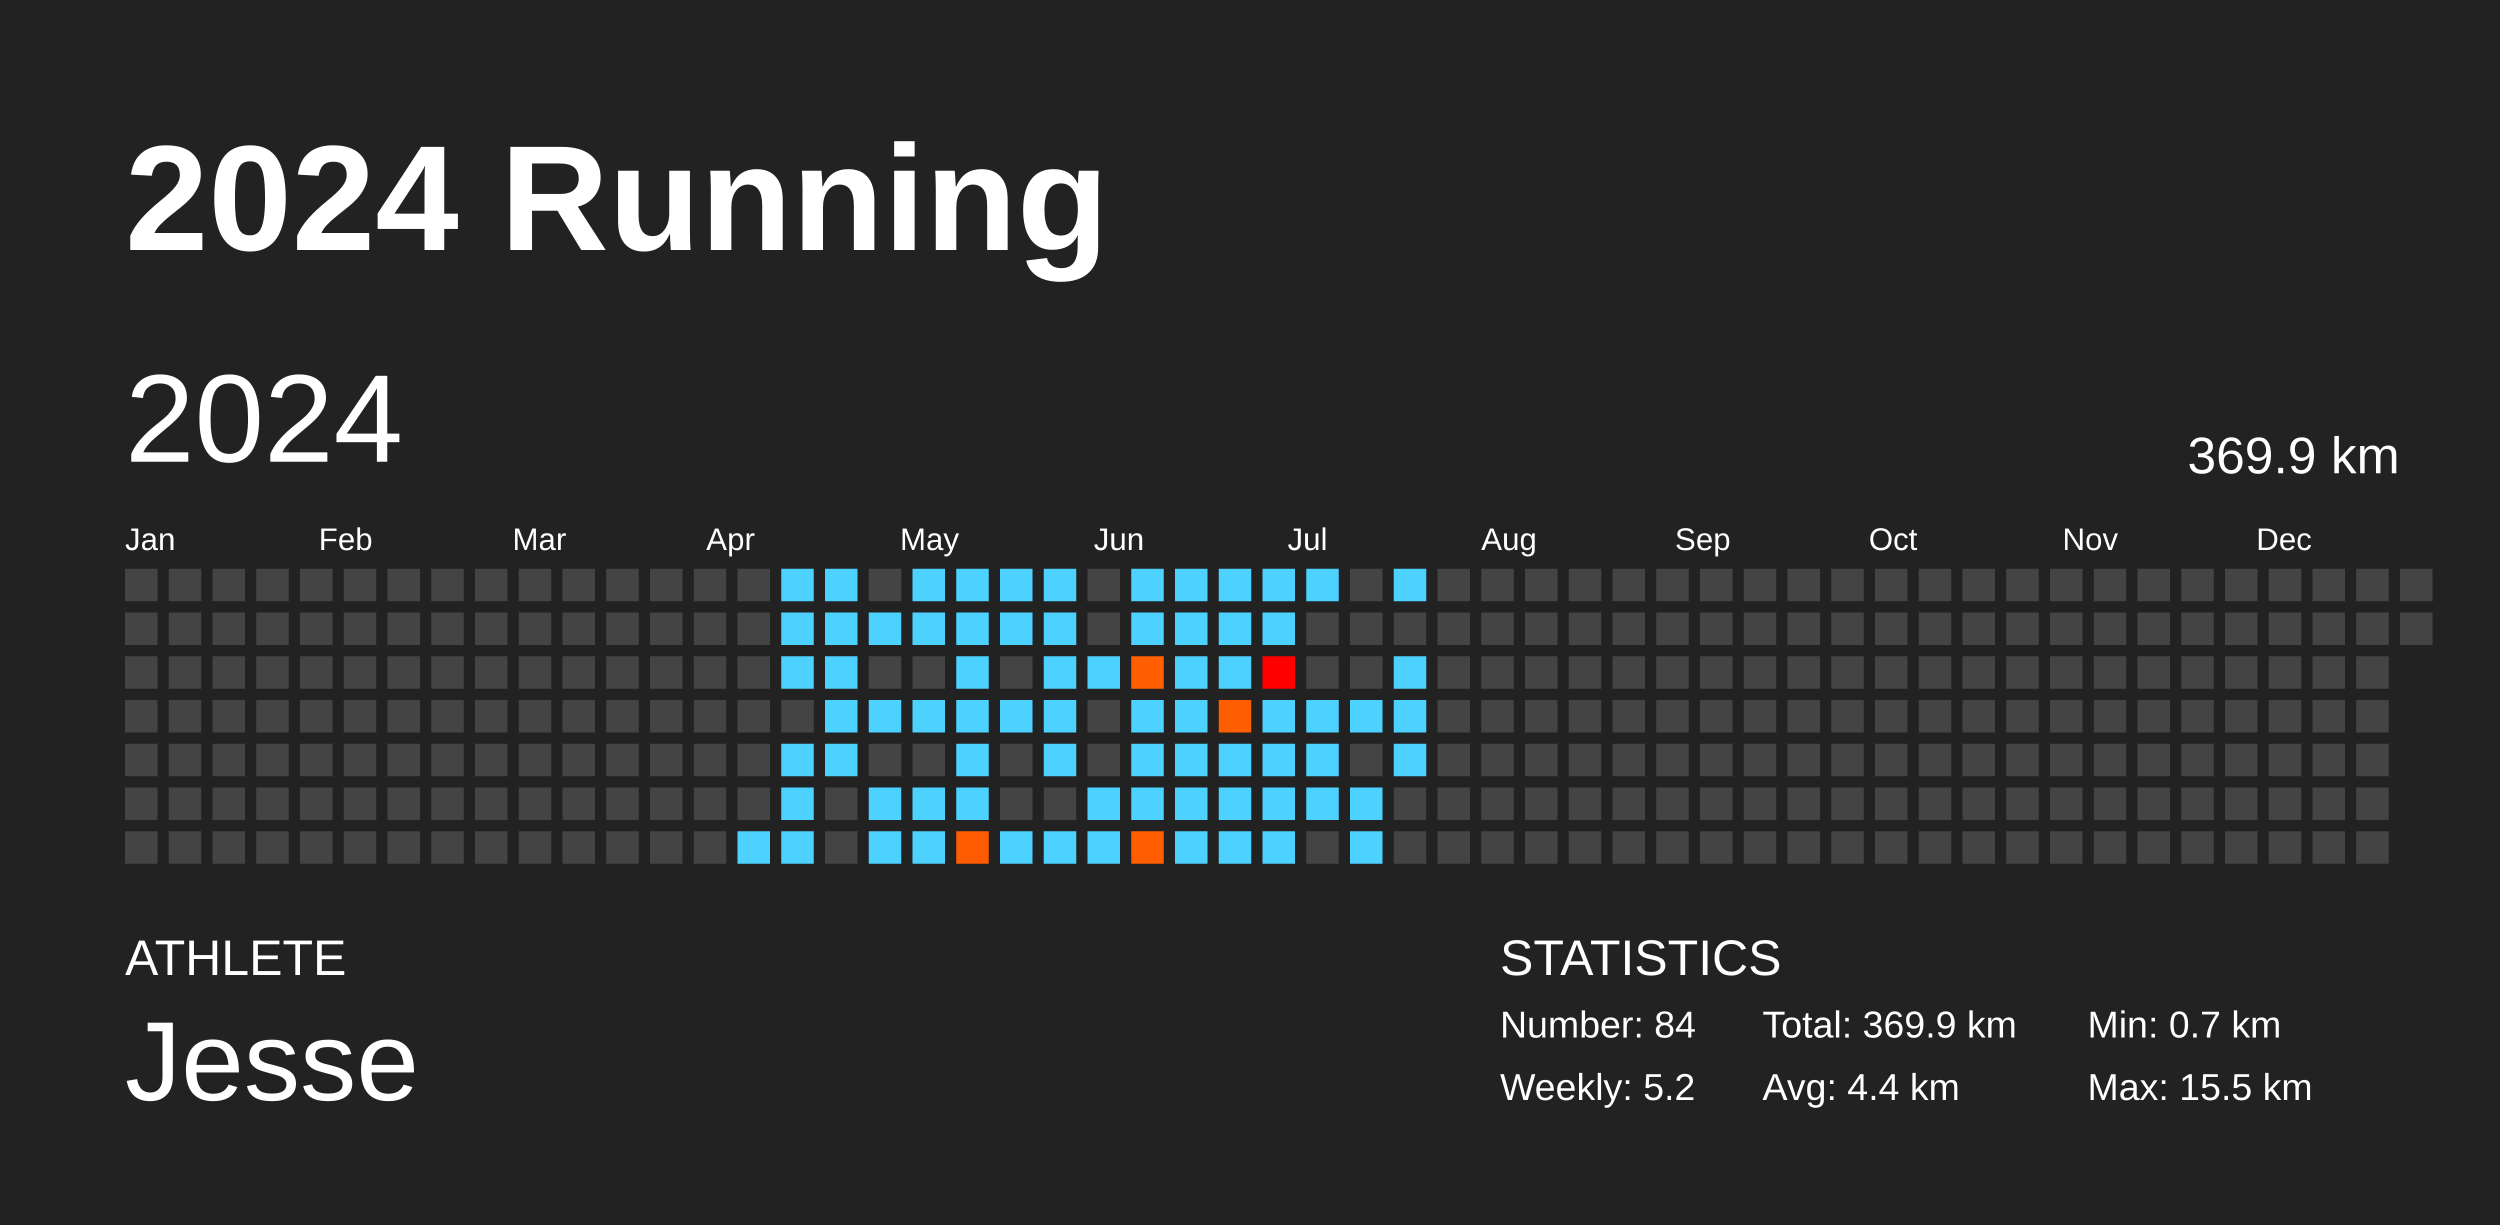
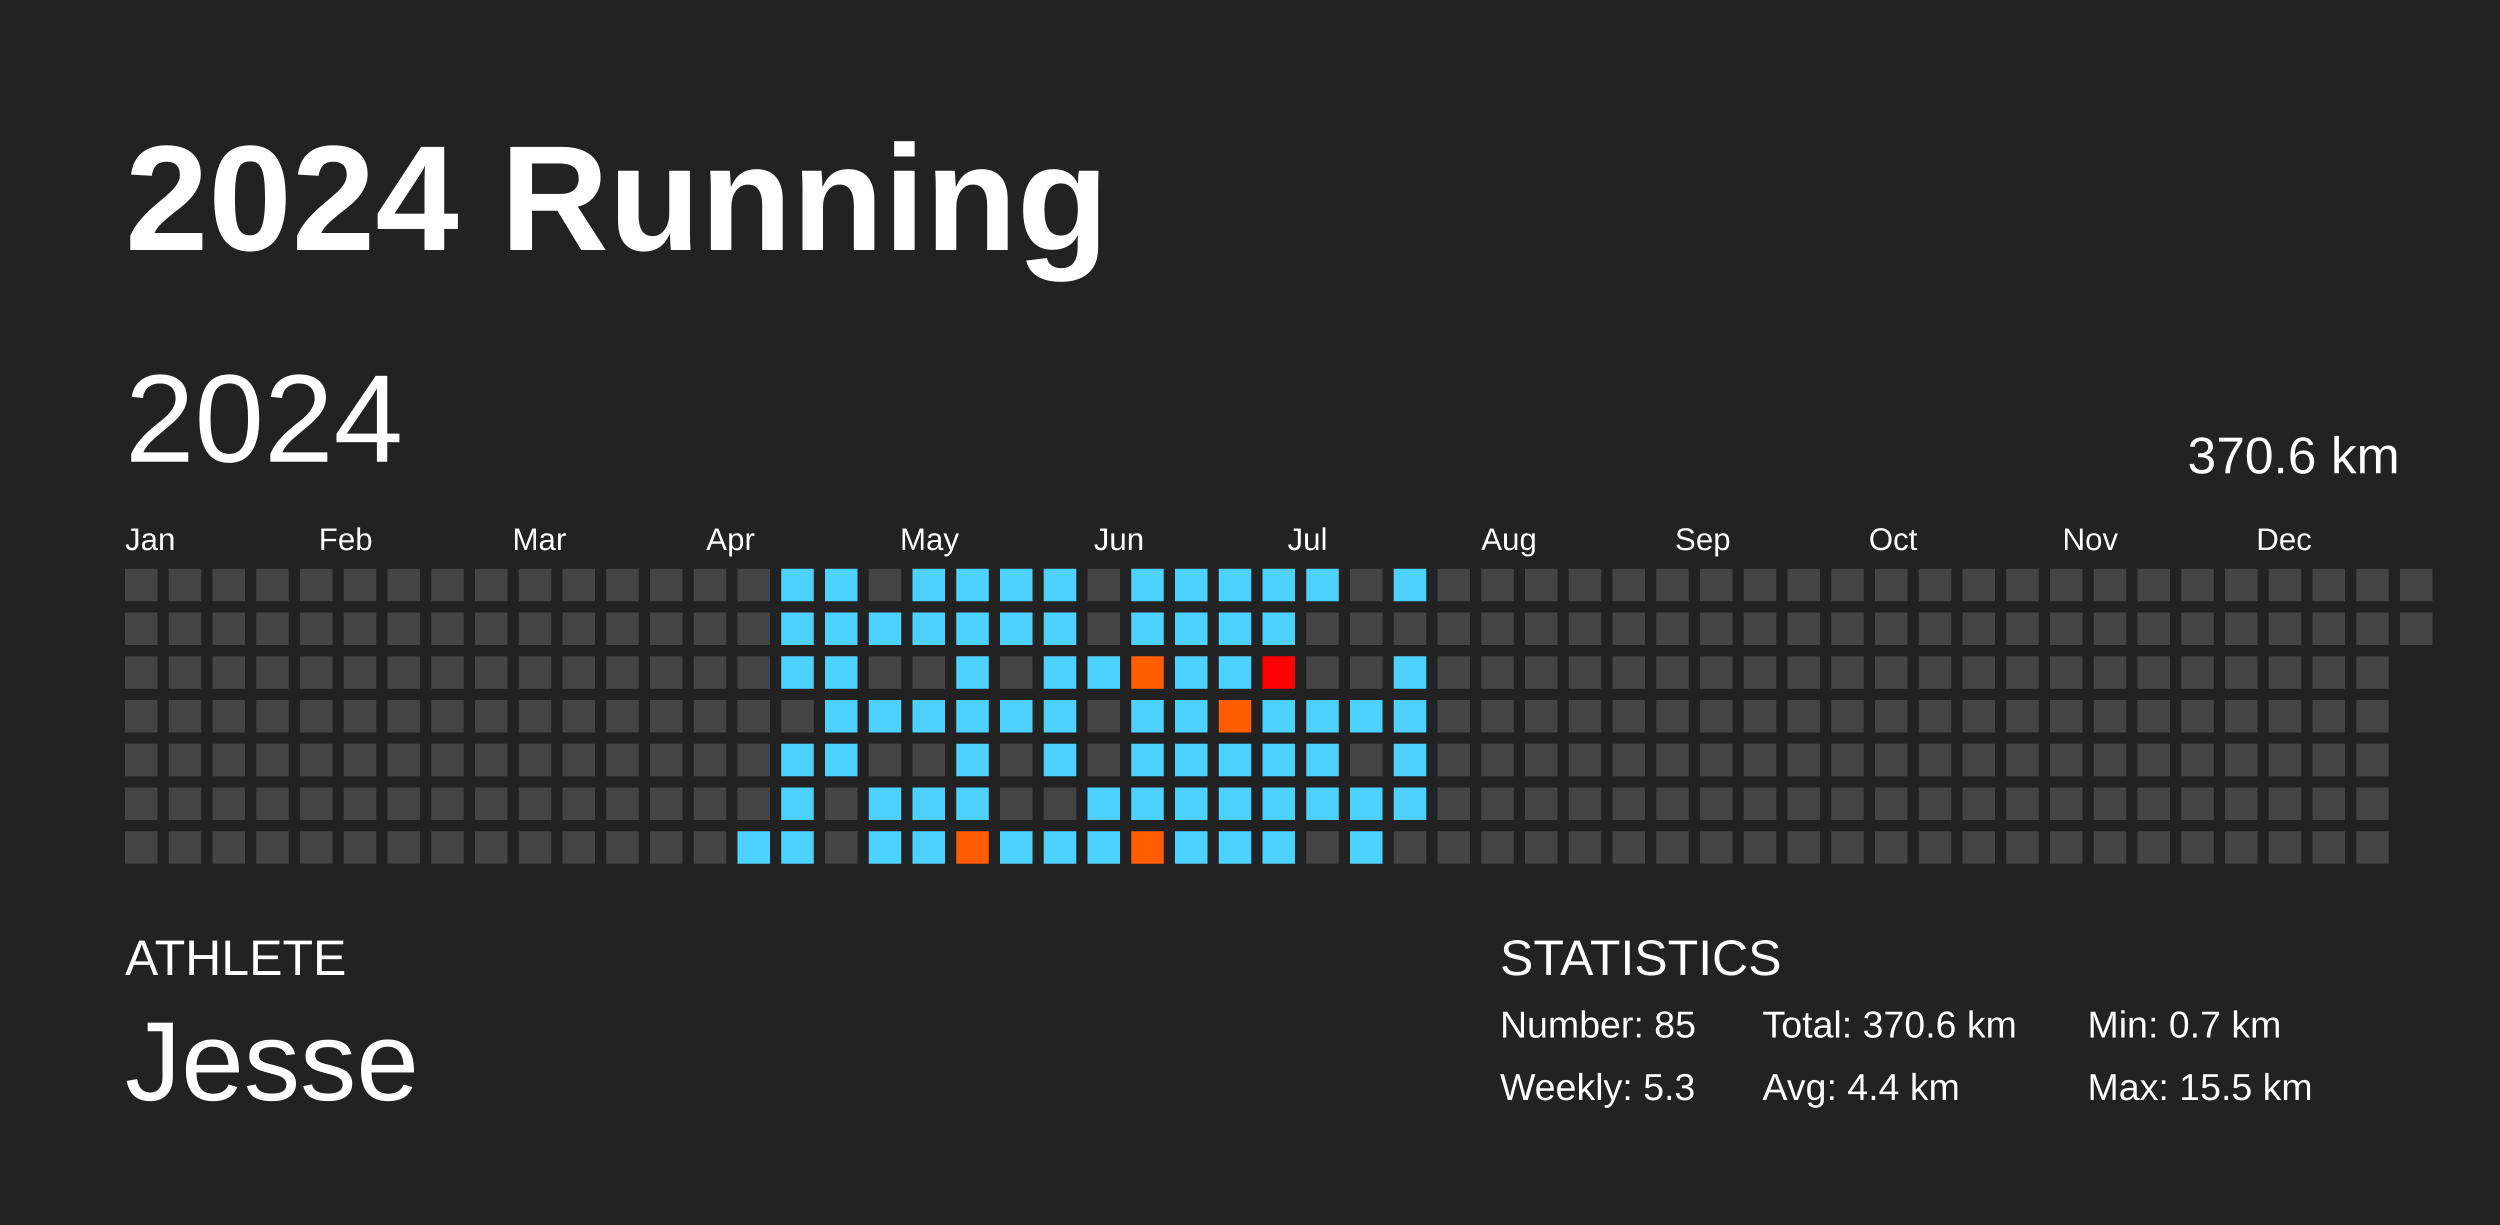
<svg xmlns="http://www.w3.org/2000/svg" baseProfile="full" height="98mm" version="1.1" viewBox="0,0,200,98" width="200mm">
  <defs />
  <rect fill="#222222" height="98" width="200" x="0" y="0" />
  <text fill="#FFFFFF" style="font-size:12px; font-family:Arial; font-weight:bold;" x="10" y="20">2024 Running</text>
  <text fill="#FFFFFF" style="font-size:4px; font-family:Arial" x="10" y="78">ATHLETE</text>
  <text fill="#FFFFFF" style="font-size:9px; font-family:Arial" x="10" y="88">Jesse</text>
  <text fill="#FFFFFF" style="font-size:4px; font-family:Arial" x="120" y="78">STATISTICS</text>
-   <text fill="#FFFFFF" style="font-size:3px; font-family:Arial" x="120" y="83">Number: 84</text>
-   <text fill="#FFFFFF" style="font-size:3px; font-family:Arial" x="120" y="88">Weekly: 5.2</text>
-   <text fill="#FFFFFF" style="font-size:3px; font-family:Arial" x="141" y="83">Total: 369.9 km</text>
+   <text fill="#FFFFFF" style="font-size:3px; font-family:Arial" x="120" y="83">Number: 85</text>
+   <text fill="#FFFFFF" style="font-size:3px; font-family:Arial" x="120" y="88">Weekly: 5.3</text>
+   <text fill="#FFFFFF" style="font-size:3px; font-family:Arial" x="141" y="83">Total: 370.6 km</text>
  <text fill="#FFFFFF" style="font-size:3px; font-family:Arial" x="141" y="88">Avg: 4.4 km</text>
  <text fill="#FFFFFF" style="font-size:3px; font-family:Arial" x="167" y="83">Min: 0.7 km</text>
  <text fill="#FFFFFF" style="font-size:3px; font-family:Arial" x="167" y="88">Max: 15.5 km</text>
  <text dominant-baseline="hanging" fill="#FFFFFF" style="font-size:10.0px; font-family:Arial;" x="10" y="30">2024</text>
-   <text dominant-baseline="hanging" fill="#FFFFFF" style="font-size:4.125px; font-family:Arial;" x="175" y="35">369.9 km</text>
+   <text dominant-baseline="hanging" fill="#FFFFFF" style="font-size:4.125px; font-family:Arial;" x="175" y="35">370.6 km</text>
  <text fill="#FFFFFF" style="font-size:2.5px; font-family:Arial" x="10.0" y="44">Jan</text>
  <text fill="#FFFFFF" style="font-size:2.5px; font-family:Arial" x="25.5" y="44">Feb</text>
  <text fill="#FFFFFF" style="font-size:2.5px; font-family:Arial" x="41.0" y="44">Mar</text>
  <text fill="#FFFFFF" style="font-size:2.5px; font-family:Arial" x="56.5" y="44">Apr</text>
  <text fill="#FFFFFF" style="font-size:2.5px; font-family:Arial" x="72.0" y="44">May</text>
  <text fill="#FFFFFF" style="font-size:2.5px; font-family:Arial" x="87.5" y="44">Jun</text>
  <text fill="#FFFFFF" style="font-size:2.5px; font-family:Arial" x="103.0" y="44">Jul</text>
  <text fill="#FFFFFF" style="font-size:2.5px; font-family:Arial" x="118.5" y="44">Aug</text>
  <text fill="#FFFFFF" style="font-size:2.5px; font-family:Arial" x="134.0" y="44">Sep</text>
  <text fill="#FFFFFF" style="font-size:2.5px; font-family:Arial" x="149.5" y="44">Oct</text>
  <text fill="#FFFFFF" style="font-size:2.5px; font-family:Arial" x="165.0" y="44">Nov</text>
  <text fill="#FFFFFF" style="font-size:2.5px; font-family:Arial" x="180.5" y="44">Dec</text>
  <rect fill="#444444" height="2.6" width="2.6" x="10.0" y="45.5" />
  <rect fill="#444444" height="2.6" width="2.6" x="10.0" y="49.0" />
  <rect fill="#444444" height="2.6" width="2.6" x="10.0" y="52.5" />
  <rect fill="#444444" height="2.6" width="2.6" x="10.0" y="56.0" />
  <rect fill="#444444" height="2.6" width="2.6" x="10.0" y="59.5" />
  <rect fill="#444444" height="2.6" width="2.6" x="10.0" y="63.0" />
  <rect fill="#444444" height="2.6" width="2.6" x="10.0" y="66.5" />
  <rect fill="#444444" height="2.6" width="2.6" x="13.5" y="45.5" />
  <rect fill="#444444" height="2.6" width="2.6" x="13.5" y="49.0" />
  <rect fill="#444444" height="2.6" width="2.6" x="13.5" y="52.5" />
  <rect fill="#444444" height="2.6" width="2.6" x="13.5" y="56.0" />
  <rect fill="#444444" height="2.6" width="2.6" x="13.5" y="59.5" />
  <rect fill="#444444" height="2.6" width="2.6" x="13.5" y="63.0" />
  <rect fill="#444444" height="2.6" width="2.6" x="13.5" y="66.5" />
  <rect fill="#444444" height="2.6" width="2.6" x="17.0" y="45.5" />
  <rect fill="#444444" height="2.6" width="2.6" x="17.0" y="49.0" />
  <rect fill="#444444" height="2.6" width="2.6" x="17.0" y="52.5" />
  <rect fill="#444444" height="2.6" width="2.6" x="17.0" y="56.0" />
  <rect fill="#444444" height="2.6" width="2.6" x="17.0" y="59.5" />
  <rect fill="#444444" height="2.6" width="2.6" x="17.0" y="63.0" />
  <rect fill="#444444" height="2.6" width="2.6" x="17.0" y="66.5" />
  <rect fill="#444444" height="2.6" width="2.6" x="20.5" y="45.5" />
  <rect fill="#444444" height="2.6" width="2.6" x="20.5" y="49.0" />
  <rect fill="#444444" height="2.6" width="2.6" x="20.5" y="52.5" />
  <rect fill="#444444" height="2.6" width="2.6" x="20.5" y="56.0" />
  <rect fill="#444444" height="2.6" width="2.6" x="20.5" y="59.5" />
  <rect fill="#444444" height="2.6" width="2.6" x="20.5" y="63.0" />
  <rect fill="#444444" height="2.6" width="2.6" x="20.5" y="66.5" />
  <rect fill="#444444" height="2.6" width="2.6" x="24.0" y="45.5" />
  <rect fill="#444444" height="2.6" width="2.6" x="24.0" y="49.0" />
  <rect fill="#444444" height="2.6" width="2.6" x="24.0" y="52.5" />
  <rect fill="#444444" height="2.6" width="2.6" x="24.0" y="56.0" />
  <rect fill="#444444" height="2.6" width="2.6" x="24.0" y="59.5" />
  <rect fill="#444444" height="2.6" width="2.6" x="24.0" y="63.0" />
  <rect fill="#444444" height="2.6" width="2.6" x="24.0" y="66.5" />
  <rect fill="#444444" height="2.6" width="2.6" x="27.5" y="45.5" />
  <rect fill="#444444" height="2.6" width="2.6" x="27.5" y="49.0" />
  <rect fill="#444444" height="2.6" width="2.6" x="27.5" y="52.5" />
  <rect fill="#444444" height="2.6" width="2.6" x="27.5" y="56.0" />
  <rect fill="#444444" height="2.6" width="2.6" x="27.5" y="59.5" />
  <rect fill="#444444" height="2.6" width="2.6" x="27.5" y="63.0" />
  <rect fill="#444444" height="2.6" width="2.6" x="27.5" y="66.5" />
  <rect fill="#444444" height="2.6" width="2.6" x="31.0" y="45.5" />
  <rect fill="#444444" height="2.6" width="2.6" x="31.0" y="49.0" />
  <rect fill="#444444" height="2.6" width="2.6" x="31.0" y="52.5" />
  <rect fill="#444444" height="2.6" width="2.6" x="31.0" y="56.0" />
  <rect fill="#444444" height="2.6" width="2.6" x="31.0" y="59.5" />
  <rect fill="#444444" height="2.6" width="2.6" x="31.0" y="63.0" />
  <rect fill="#444444" height="2.6" width="2.6" x="31.0" y="66.5" />
  <rect fill="#444444" height="2.6" width="2.6" x="34.5" y="45.5" />
  <rect fill="#444444" height="2.6" width="2.6" x="34.5" y="49.0" />
  <rect fill="#444444" height="2.6" width="2.6" x="34.5" y="52.5" />
  <rect fill="#444444" height="2.6" width="2.6" x="34.5" y="56.0" />
  <rect fill="#444444" height="2.6" width="2.6" x="34.5" y="59.5" />
  <rect fill="#444444" height="2.6" width="2.6" x="34.5" y="63.0" />
  <rect fill="#444444" height="2.6" width="2.6" x="34.5" y="66.5" />
  <rect fill="#444444" height="2.6" width="2.6" x="38.0" y="45.5" />
  <rect fill="#444444" height="2.6" width="2.6" x="38.0" y="49.0" />
  <rect fill="#444444" height="2.6" width="2.6" x="38.0" y="52.5" />
  <rect fill="#444444" height="2.6" width="2.6" x="38.0" y="56.0" />
  <rect fill="#444444" height="2.6" width="2.6" x="38.0" y="59.5" />
  <rect fill="#444444" height="2.6" width="2.6" x="38.0" y="63.0" />
  <rect fill="#444444" height="2.6" width="2.6" x="38.0" y="66.5" />
  <rect fill="#444444" height="2.6" width="2.6" x="41.5" y="45.5" />
  <rect fill="#444444" height="2.6" width="2.6" x="41.5" y="49.0" />
  <rect fill="#444444" height="2.6" width="2.6" x="41.5" y="52.5" />
  <rect fill="#444444" height="2.6" width="2.6" x="41.5" y="56.0" />
  <rect fill="#444444" height="2.6" width="2.6" x="41.5" y="59.5" />
  <rect fill="#444444" height="2.6" width="2.6" x="41.5" y="63.0" />
  <rect fill="#444444" height="2.6" width="2.6" x="41.5" y="66.5" />
  <rect fill="#444444" height="2.6" width="2.6" x="45.0" y="45.5" />
  <rect fill="#444444" height="2.6" width="2.6" x="45.0" y="49.0" />
  <rect fill="#444444" height="2.6" width="2.6" x="45.0" y="52.5" />
  <rect fill="#444444" height="2.6" width="2.6" x="45.0" y="56.0" />
  <rect fill="#444444" height="2.6" width="2.6" x="45.0" y="59.5" />
  <rect fill="#444444" height="2.6" width="2.6" x="45.0" y="63.0" />
  <rect fill="#444444" height="2.6" width="2.6" x="45.0" y="66.5" />
  <rect fill="#444444" height="2.6" width="2.6" x="48.5" y="45.5" />
  <rect fill="#444444" height="2.6" width="2.6" x="48.5" y="49.0" />
  <rect fill="#444444" height="2.6" width="2.6" x="48.5" y="52.5" />
  <rect fill="#444444" height="2.6" width="2.6" x="48.5" y="56.0" />
  <rect fill="#444444" height="2.6" width="2.6" x="48.5" y="59.5" />
  <rect fill="#444444" height="2.6" width="2.6" x="48.5" y="63.0" />
  <rect fill="#444444" height="2.6" width="2.6" x="48.5" y="66.5" />
  <rect fill="#444444" height="2.6" width="2.6" x="52.0" y="45.5" />
  <rect fill="#444444" height="2.6" width="2.6" x="52.0" y="49.0" />
  <rect fill="#444444" height="2.6" width="2.6" x="52.0" y="52.5" />
  <rect fill="#444444" height="2.6" width="2.6" x="52.0" y="56.0" />
  <rect fill="#444444" height="2.6" width="2.6" x="52.0" y="59.5" />
  <rect fill="#444444" height="2.6" width="2.6" x="52.0" y="63.0" />
  <rect fill="#444444" height="2.6" width="2.6" x="52.0" y="66.5" />
  <rect fill="#444444" height="2.6" width="2.6" x="55.5" y="45.5" />
  <rect fill="#444444" height="2.6" width="2.6" x="55.5" y="49.0" />
  <rect fill="#444444" height="2.6" width="2.6" x="55.5" y="52.5" />
  <rect fill="#444444" height="2.6" width="2.6" x="55.5" y="56.0" />
  <rect fill="#444444" height="2.6" width="2.6" x="55.5" y="59.5" />
  <rect fill="#444444" height="2.6" width="2.6" x="55.5" y="63.0" />
  <rect fill="#444444" height="2.6" width="2.6" x="55.5" y="66.5" />
  <rect fill="#444444" height="2.6" width="2.6" x="59.0" y="45.5" />
  <rect fill="#444444" height="2.6" width="2.6" x="59.0" y="49.0" />
  <rect fill="#444444" height="2.6" width="2.6" x="59.0" y="52.5" />
  <rect fill="#444444" height="2.6" width="2.6" x="59.0" y="56.0" />
  <rect fill="#444444" height="2.6" width="2.6" x="59.0" y="59.5" />
  <rect fill="#444444" height="2.6" width="2.6" x="59.0" y="63.0" />
  <rect fill="#4dd2ff" height="2.6" width="2.6" x="59.0" y="66.5" />
  <rect fill="#4dd2ff" height="2.6" width="2.6" x="62.5" y="45.5" />
  <rect fill="#4dd2ff" height="2.6" width="2.6" x="62.5" y="49.0" />
  <rect fill="#4dd2ff" height="2.6" width="2.6" x="62.5" y="52.5" />
  <rect fill="#444444" height="2.6" width="2.6" x="62.5" y="56.0" />
  <rect fill="#4dd2ff" height="2.6" width="2.6" x="62.5" y="59.5" />
  <rect fill="#4dd2ff" height="2.6" width="2.6" x="62.5" y="63.0" />
  <rect fill="#4dd2ff" height="2.6" width="2.6" x="62.5" y="66.5" />
  <rect fill="#4dd2ff" height="2.6" width="2.6" x="66.0" y="45.5" />
  <rect fill="#4dd2ff" height="2.6" width="2.6" x="66.0" y="49.0" />
  <rect fill="#4dd2ff" height="2.6" width="2.6" x="66.0" y="52.5" />
  <rect fill="#4dd2ff" height="2.6" width="2.6" x="66.0" y="56.0" />
  <rect fill="#4dd2ff" height="2.6" width="2.6" x="66.0" y="59.5" />
  <rect fill="#444444" height="2.6" width="2.6" x="66.0" y="63.0" />
  <rect fill="#444444" height="2.6" width="2.6" x="66.0" y="66.5" />
  <rect fill="#444444" height="2.6" width="2.6" x="69.5" y="45.5" />
  <rect fill="#4dd2ff" height="2.6" width="2.6" x="69.5" y="49.0" />
  <rect fill="#444444" height="2.6" width="2.6" x="69.5" y="52.5" />
  <rect fill="#4dd2ff" height="2.6" width="2.6" x="69.5" y="56.0" />
  <rect fill="#444444" height="2.6" width="2.6" x="69.5" y="59.5" />
  <rect fill="#4dd2ff" height="2.6" width="2.6" x="69.5" y="63.0" />
  <rect fill="#4dd2ff" height="2.6" width="2.6" x="69.5" y="66.5" />
  <rect fill="#4dd2ff" height="2.6" width="2.6" x="73.0" y="45.5" />
  <rect fill="#4dd2ff" height="2.6" width="2.6" x="73.0" y="49.0" />
  <rect fill="#444444" height="2.6" width="2.6" x="73.0" y="52.5" />
  <rect fill="#4dd2ff" height="2.6" width="2.6" x="73.0" y="56.0" />
  <rect fill="#444444" height="2.6" width="2.6" x="73.0" y="59.5" />
  <rect fill="#4dd2ff" height="2.6" width="2.6" x="73.0" y="63.0" />
  <rect fill="#4dd2ff" height="2.6" width="2.6" x="73.0" y="66.5" />
  <rect fill="#4dd2ff" height="2.6" width="2.6" x="76.5" y="45.5" />
  <rect fill="#4dd2ff" height="2.6" width="2.6" x="76.5" y="49.0" />
  <rect fill="#4dd2ff" height="2.6" width="2.6" x="76.5" y="52.5" />
  <rect fill="#4dd2ff" height="2.6" width="2.6" x="76.5" y="56.0" />
  <rect fill="#4dd2ff" height="2.6" width="2.6" x="76.5" y="59.5" />
  <rect fill="#4dd2ff" height="2.6" width="2.6" x="76.5" y="63.0" />
  <rect fill="#ff5b00" height="2.6" width="2.6" x="76.5" y="66.5" />
  <rect fill="#4dd2ff" height="2.6" width="2.6" x="80.0" y="45.5" />
  <rect fill="#4dd2ff" height="2.6" width="2.6" x="80.0" y="49.0" />
  <rect fill="#444444" height="2.6" width="2.6" x="80.0" y="52.5" />
  <rect fill="#4dd2ff" height="2.6" width="2.6" x="80.0" y="56.0" />
  <rect fill="#444444" height="2.6" width="2.6" x="80.0" y="59.5" />
  <rect fill="#444444" height="2.6" width="2.6" x="80.0" y="63.0" />
  <rect fill="#4dd2ff" height="2.6" width="2.6" x="80.0" y="66.5" />
  <rect fill="#4dd2ff" height="2.6" width="2.6" x="83.5" y="45.5" />
  <rect fill="#4dd2ff" height="2.6" width="2.6" x="83.5" y="49.0" />
  <rect fill="#4dd2ff" height="2.6" width="2.6" x="83.5" y="52.5" />
  <rect fill="#4dd2ff" height="2.6" width="2.6" x="83.5" y="56.0" />
  <rect fill="#4dd2ff" height="2.6" width="2.6" x="83.5" y="59.5" />
  <rect fill="#444444" height="2.6" width="2.6" x="83.5" y="63.0" />
  <rect fill="#4dd2ff" height="2.6" width="2.6" x="83.5" y="66.5" />
  <rect fill="#444444" height="2.6" width="2.6" x="87.0" y="45.5" />
  <rect fill="#444444" height="2.6" width="2.6" x="87.0" y="49.0" />
  <rect fill="#4dd2ff" height="2.6" width="2.6" x="87.0" y="52.5" />
  <rect fill="#444444" height="2.6" width="2.6" x="87.0" y="56.0" />
  <rect fill="#444444" height="2.6" width="2.6" x="87.0" y="59.5" />
  <rect fill="#4dd2ff" height="2.6" width="2.6" x="87.0" y="63.0" />
  <rect fill="#4dd2ff" height="2.6" width="2.6" x="87.0" y="66.5" />
  <rect fill="#4dd2ff" height="2.6" width="2.6" x="90.5" y="45.5" />
  <rect fill="#4dd2ff" height="2.6" width="2.6" x="90.5" y="49.0" />
  <rect fill="#ff5f00" height="2.6" width="2.6" x="90.5" y="52.5" />
  <rect fill="#4dd2ff" height="2.6" width="2.6" x="90.5" y="56.0" />
  <rect fill="#4dd2ff" height="2.6" width="2.6" x="90.5" y="59.5" />
  <rect fill="#4dd2ff" height="2.6" width="2.6" x="90.5" y="63.0" />
  <rect fill="#ff5d00" height="2.6" width="2.6" x="90.5" y="66.5" />
  <rect fill="#4dd2ff" height="2.6" width="2.6" x="94.0" y="45.5" />
  <rect fill="#4dd2ff" height="2.6" width="2.6" x="94.0" y="49.0" />
  <rect fill="#4dd2ff" height="2.6" width="2.6" x="94.0" y="52.5" />
  <rect fill="#4dd2ff" height="2.6" width="2.6" x="94.0" y="56.0" />
  <rect fill="#4dd2ff" height="2.6" width="2.6" x="94.0" y="59.5" />
  <rect fill="#4dd2ff" height="2.6" width="2.6" x="94.0" y="63.0" />
  <rect fill="#4dd2ff" height="2.6" width="2.6" x="94.0" y="66.5" />
  <rect fill="#4dd2ff" height="2.6" width="2.6" x="97.5" y="45.5" />
  <rect fill="#4dd2ff" height="2.6" width="2.6" x="97.5" y="49.0" />
  <rect fill="#4dd2ff" height="2.6" width="2.6" x="97.5" y="52.5" />
  <rect fill="#ff5e00" height="2.6" width="2.6" x="97.5" y="56.0" />
  <rect fill="#4dd2ff" height="2.6" width="2.6" x="97.5" y="59.5" />
  <rect fill="#4dd2ff" height="2.6" width="2.6" x="97.5" y="63.0" />
  <rect fill="#4dd2ff" height="2.6" width="2.6" x="97.5" y="66.5" />
  <rect fill="#4dd2ff" height="2.6" width="2.6" x="101.0" y="45.5" />
  <rect fill="#4dd2ff" height="2.6" width="2.6" x="101.0" y="49.0" />
  <rect fill="#ff0000" height="2.6" width="2.6" x="101.0" y="52.5" />
  <rect fill="#4dd2ff" height="2.6" width="2.6" x="101.0" y="56.0" />
  <rect fill="#4dd2ff" height="2.6" width="2.6" x="101.0" y="59.5" />
  <rect fill="#4dd2ff" height="2.6" width="2.6" x="101.0" y="63.0" />
  <rect fill="#4dd2ff" height="2.6" width="2.6" x="101.0" y="66.5" />
  <rect fill="#4dd2ff" height="2.6" width="2.6" x="104.5" y="45.5" />
  <rect fill="#444444" height="2.6" width="2.6" x="104.5" y="49.0" />
  <rect fill="#444444" height="2.6" width="2.6" x="104.5" y="52.5" />
  <rect fill="#4dd2ff" height="2.6" width="2.6" x="104.5" y="56.0" />
  <rect fill="#4dd2ff" height="2.6" width="2.6" x="104.5" y="59.5" />
  <rect fill="#4dd2ff" height="2.6" width="2.6" x="104.5" y="63.0" />
  <rect fill="#444444" height="2.6" width="2.6" x="104.5" y="66.5" />
  <rect fill="#444444" height="2.6" width="2.6" x="108.0" y="45.5" />
  <rect fill="#444444" height="2.6" width="2.6" x="108.0" y="49.0" />
  <rect fill="#444444" height="2.6" width="2.6" x="108.0" y="52.5" />
  <rect fill="#4dd2ff" height="2.6" width="2.6" x="108.0" y="56.0" />
  <rect fill="#444444" height="2.6" width="2.6" x="108.0" y="59.5" />
  <rect fill="#4dd2ff" height="2.6" width="2.6" x="108.0" y="63.0" />
  <rect fill="#4dd2ff" height="2.6" width="2.6" x="108.0" y="66.5" />
  <rect fill="#4dd2ff" height="2.6" width="2.6" x="111.5" y="45.5" />
  <rect fill="#444444" height="2.6" width="2.6" x="111.5" y="49.0" />
  <rect fill="#4dd2ff" height="2.6" width="2.6" x="111.5" y="52.5" />
  <rect fill="#4dd2ff" height="2.6" width="2.6" x="111.5" y="56.0" />
  <rect fill="#4dd2ff" height="2.6" width="2.6" x="111.5" y="59.5" />
-   <rect fill="#444444" height="2.6" width="2.6" x="111.5" y="63.0" />
+   <rect fill="#4dd2ff" height="2.6" width="2.6" x="111.5" y="63.0" />
  <rect fill="#444444" height="2.6" width="2.6" x="111.5" y="66.5" />
  <rect fill="#444444" height="2.6" width="2.6" x="115.0" y="45.5" />
  <rect fill="#444444" height="2.6" width="2.6" x="115.0" y="49.0" />
  <rect fill="#444444" height="2.6" width="2.6" x="115.0" y="52.5" />
  <rect fill="#444444" height="2.6" width="2.6" x="115.0" y="56.0" />
  <rect fill="#444444" height="2.6" width="2.6" x="115.0" y="59.5" />
  <rect fill="#444444" height="2.6" width="2.6" x="115.0" y="63.0" />
  <rect fill="#444444" height="2.6" width="2.6" x="115.0" y="66.5" />
  <rect fill="#444444" height="2.6" width="2.6" x="118.5" y="45.5" />
  <rect fill="#444444" height="2.6" width="2.6" x="118.5" y="49.0" />
  <rect fill="#444444" height="2.6" width="2.6" x="118.5" y="52.5" />
  <rect fill="#444444" height="2.6" width="2.6" x="118.5" y="56.0" />
  <rect fill="#444444" height="2.6" width="2.6" x="118.5" y="59.5" />
  <rect fill="#444444" height="2.6" width="2.6" x="118.5" y="63.0" />
  <rect fill="#444444" height="2.6" width="2.6" x="118.5" y="66.5" />
  <rect fill="#444444" height="2.6" width="2.6" x="122.0" y="45.5" />
  <rect fill="#444444" height="2.6" width="2.6" x="122.0" y="49.0" />
  <rect fill="#444444" height="2.6" width="2.6" x="122.0" y="52.5" />
  <rect fill="#444444" height="2.6" width="2.6" x="122.0" y="56.0" />
  <rect fill="#444444" height="2.6" width="2.6" x="122.0" y="59.5" />
  <rect fill="#444444" height="2.6" width="2.6" x="122.0" y="63.0" />
  <rect fill="#444444" height="2.6" width="2.6" x="122.0" y="66.5" />
  <rect fill="#444444" height="2.6" width="2.6" x="125.5" y="45.5" />
  <rect fill="#444444" height="2.6" width="2.6" x="125.5" y="49.0" />
  <rect fill="#444444" height="2.6" width="2.6" x="125.5" y="52.5" />
  <rect fill="#444444" height="2.6" width="2.6" x="125.5" y="56.0" />
  <rect fill="#444444" height="2.6" width="2.6" x="125.5" y="59.5" />
  <rect fill="#444444" height="2.6" width="2.6" x="125.5" y="63.0" />
  <rect fill="#444444" height="2.6" width="2.6" x="125.5" y="66.5" />
  <rect fill="#444444" height="2.6" width="2.6" x="129.0" y="45.5" />
  <rect fill="#444444" height="2.6" width="2.6" x="129.0" y="49.0" />
  <rect fill="#444444" height="2.6" width="2.6" x="129.0" y="52.5" />
  <rect fill="#444444" height="2.6" width="2.6" x="129.0" y="56.0" />
  <rect fill="#444444" height="2.6" width="2.6" x="129.0" y="59.5" />
  <rect fill="#444444" height="2.6" width="2.6" x="129.0" y="63.0" />
  <rect fill="#444444" height="2.6" width="2.6" x="129.0" y="66.5" />
  <rect fill="#444444" height="2.6" width="2.6" x="132.5" y="45.5" />
  <rect fill="#444444" height="2.6" width="2.6" x="132.5" y="49.0" />
  <rect fill="#444444" height="2.6" width="2.6" x="132.5" y="52.5" />
  <rect fill="#444444" height="2.6" width="2.6" x="132.5" y="56.0" />
  <rect fill="#444444" height="2.6" width="2.6" x="132.5" y="59.5" />
  <rect fill="#444444" height="2.6" width="2.6" x="132.5" y="63.0" />
  <rect fill="#444444" height="2.6" width="2.6" x="132.5" y="66.5" />
  <rect fill="#444444" height="2.6" width="2.6" x="136.0" y="45.5" />
  <rect fill="#444444" height="2.6" width="2.6" x="136.0" y="49.0" />
  <rect fill="#444444" height="2.6" width="2.6" x="136.0" y="52.5" />
  <rect fill="#444444" height="2.6" width="2.6" x="136.0" y="56.0" />
  <rect fill="#444444" height="2.6" width="2.6" x="136.0" y="59.5" />
  <rect fill="#444444" height="2.6" width="2.6" x="136.0" y="63.0" />
  <rect fill="#444444" height="2.6" width="2.6" x="136.0" y="66.5" />
  <rect fill="#444444" height="2.6" width="2.6" x="139.5" y="45.5" />
  <rect fill="#444444" height="2.6" width="2.6" x="139.5" y="49.0" />
  <rect fill="#444444" height="2.6" width="2.6" x="139.5" y="52.5" />
  <rect fill="#444444" height="2.6" width="2.6" x="139.5" y="56.0" />
  <rect fill="#444444" height="2.6" width="2.6" x="139.5" y="59.5" />
  <rect fill="#444444" height="2.6" width="2.6" x="139.5" y="63.0" />
  <rect fill="#444444" height="2.6" width="2.6" x="139.5" y="66.5" />
  <rect fill="#444444" height="2.6" width="2.6" x="143.0" y="45.5" />
  <rect fill="#444444" height="2.6" width="2.6" x="143.0" y="49.0" />
  <rect fill="#444444" height="2.6" width="2.6" x="143.0" y="52.5" />
  <rect fill="#444444" height="2.6" width="2.6" x="143.0" y="56.0" />
  <rect fill="#444444" height="2.6" width="2.6" x="143.0" y="59.5" />
  <rect fill="#444444" height="2.6" width="2.6" x="143.0" y="63.0" />
  <rect fill="#444444" height="2.6" width="2.6" x="143.0" y="66.5" />
  <rect fill="#444444" height="2.6" width="2.6" x="146.5" y="45.5" />
  <rect fill="#444444" height="2.6" width="2.6" x="146.5" y="49.0" />
  <rect fill="#444444" height="2.6" width="2.6" x="146.5" y="52.5" />
  <rect fill="#444444" height="2.6" width="2.6" x="146.5" y="56.0" />
  <rect fill="#444444" height="2.6" width="2.6" x="146.5" y="59.5" />
  <rect fill="#444444" height="2.6" width="2.6" x="146.5" y="63.0" />
  <rect fill="#444444" height="2.6" width="2.6" x="146.5" y="66.5" />
  <rect fill="#444444" height="2.6" width="2.6" x="150.0" y="45.5" />
  <rect fill="#444444" height="2.6" width="2.6" x="150.0" y="49.0" />
  <rect fill="#444444" height="2.6" width="2.6" x="150.0" y="52.5" />
  <rect fill="#444444" height="2.6" width="2.6" x="150.0" y="56.0" />
  <rect fill="#444444" height="2.6" width="2.6" x="150.0" y="59.5" />
  <rect fill="#444444" height="2.6" width="2.6" x="150.0" y="63.0" />
  <rect fill="#444444" height="2.6" width="2.6" x="150.0" y="66.5" />
  <rect fill="#444444" height="2.6" width="2.6" x="153.5" y="45.5" />
  <rect fill="#444444" height="2.6" width="2.6" x="153.5" y="49.0" />
  <rect fill="#444444" height="2.6" width="2.6" x="153.5" y="52.5" />
  <rect fill="#444444" height="2.6" width="2.6" x="153.5" y="56.0" />
  <rect fill="#444444" height="2.6" width="2.6" x="153.5" y="59.5" />
  <rect fill="#444444" height="2.6" width="2.6" x="153.5" y="63.0" />
  <rect fill="#444444" height="2.6" width="2.6" x="153.5" y="66.5" />
  <rect fill="#444444" height="2.6" width="2.6" x="157.0" y="45.5" />
  <rect fill="#444444" height="2.6" width="2.6" x="157.0" y="49.0" />
  <rect fill="#444444" height="2.6" width="2.6" x="157.0" y="52.5" />
  <rect fill="#444444" height="2.6" width="2.6" x="157.0" y="56.0" />
  <rect fill="#444444" height="2.6" width="2.6" x="157.0" y="59.5" />
  <rect fill="#444444" height="2.6" width="2.6" x="157.0" y="63.0" />
  <rect fill="#444444" height="2.6" width="2.6" x="157.0" y="66.5" />
  <rect fill="#444444" height="2.6" width="2.6" x="160.5" y="45.5" />
  <rect fill="#444444" height="2.6" width="2.6" x="160.5" y="49.0" />
  <rect fill="#444444" height="2.6" width="2.6" x="160.5" y="52.5" />
  <rect fill="#444444" height="2.6" width="2.6" x="160.5" y="56.0" />
  <rect fill="#444444" height="2.6" width="2.6" x="160.5" y="59.5" />
  <rect fill="#444444" height="2.6" width="2.6" x="160.5" y="63.0" />
  <rect fill="#444444" height="2.6" width="2.6" x="160.5" y="66.5" />
  <rect fill="#444444" height="2.6" width="2.6" x="164.0" y="45.5" />
  <rect fill="#444444" height="2.6" width="2.6" x="164.0" y="49.0" />
  <rect fill="#444444" height="2.6" width="2.6" x="164.0" y="52.5" />
  <rect fill="#444444" height="2.6" width="2.6" x="164.0" y="56.0" />
  <rect fill="#444444" height="2.6" width="2.6" x="164.0" y="59.5" />
  <rect fill="#444444" height="2.6" width="2.6" x="164.0" y="63.0" />
  <rect fill="#444444" height="2.6" width="2.6" x="164.0" y="66.5" />
  <rect fill="#444444" height="2.6" width="2.6" x="167.5" y="45.5" />
  <rect fill="#444444" height="2.6" width="2.6" x="167.5" y="49.0" />
  <rect fill="#444444" height="2.6" width="2.6" x="167.5" y="52.5" />
  <rect fill="#444444" height="2.6" width="2.6" x="167.5" y="56.0" />
  <rect fill="#444444" height="2.6" width="2.6" x="167.5" y="59.5" />
  <rect fill="#444444" height="2.6" width="2.6" x="167.5" y="63.0" />
  <rect fill="#444444" height="2.6" width="2.6" x="167.5" y="66.5" />
  <rect fill="#444444" height="2.6" width="2.6" x="171.0" y="45.5" />
  <rect fill="#444444" height="2.6" width="2.6" x="171.0" y="49.0" />
  <rect fill="#444444" height="2.6" width="2.6" x="171.0" y="52.5" />
  <rect fill="#444444" height="2.6" width="2.6" x="171.0" y="56.0" />
  <rect fill="#444444" height="2.6" width="2.6" x="171.0" y="59.5" />
  <rect fill="#444444" height="2.6" width="2.6" x="171.0" y="63.0" />
  <rect fill="#444444" height="2.6" width="2.6" x="171.0" y="66.5" />
  <rect fill="#444444" height="2.6" width="2.6" x="174.5" y="45.5" />
  <rect fill="#444444" height="2.6" width="2.6" x="174.5" y="49.0" />
  <rect fill="#444444" height="2.6" width="2.6" x="174.5" y="52.5" />
  <rect fill="#444444" height="2.6" width="2.6" x="174.5" y="56.0" />
  <rect fill="#444444" height="2.6" width="2.6" x="174.5" y="59.5" />
  <rect fill="#444444" height="2.6" width="2.6" x="174.5" y="63.0" />
  <rect fill="#444444" height="2.6" width="2.6" x="174.5" y="66.5" />
  <rect fill="#444444" height="2.6" width="2.6" x="178.0" y="45.5" />
  <rect fill="#444444" height="2.6" width="2.6" x="178.0" y="49.0" />
  <rect fill="#444444" height="2.6" width="2.6" x="178.0" y="52.5" />
  <rect fill="#444444" height="2.6" width="2.6" x="178.0" y="56.0" />
  <rect fill="#444444" height="2.6" width="2.6" x="178.0" y="59.5" />
  <rect fill="#444444" height="2.6" width="2.6" x="178.0" y="63.0" />
  <rect fill="#444444" height="2.6" width="2.6" x="178.0" y="66.5" />
  <rect fill="#444444" height="2.6" width="2.6" x="181.5" y="45.5" />
  <rect fill="#444444" height="2.6" width="2.6" x="181.5" y="49.0" />
  <rect fill="#444444" height="2.6" width="2.6" x="181.5" y="52.5" />
  <rect fill="#444444" height="2.6" width="2.6" x="181.5" y="56.0" />
  <rect fill="#444444" height="2.6" width="2.6" x="181.5" y="59.5" />
  <rect fill="#444444" height="2.6" width="2.6" x="181.5" y="63.0" />
  <rect fill="#444444" height="2.6" width="2.6" x="181.5" y="66.5" />
  <rect fill="#444444" height="2.6" width="2.6" x="185.0" y="45.5" />
  <rect fill="#444444" height="2.6" width="2.6" x="185.0" y="49.0" />
  <rect fill="#444444" height="2.6" width="2.6" x="185.0" y="52.5" />
  <rect fill="#444444" height="2.6" width="2.6" x="185.0" y="56.0" />
  <rect fill="#444444" height="2.6" width="2.6" x="185.0" y="59.5" />
  <rect fill="#444444" height="2.6" width="2.6" x="185.0" y="63.0" />
  <rect fill="#444444" height="2.6" width="2.6" x="185.0" y="66.5" />
  <rect fill="#444444" height="2.6" width="2.6" x="188.5" y="45.5" />
  <rect fill="#444444" height="2.6" width="2.6" x="188.5" y="49.0" />
  <rect fill="#444444" height="2.6" width="2.6" x="188.5" y="52.5" />
  <rect fill="#444444" height="2.6" width="2.6" x="188.5" y="56.0" />
  <rect fill="#444444" height="2.6" width="2.6" x="188.5" y="59.5" />
  <rect fill="#444444" height="2.6" width="2.6" x="188.5" y="63.0" />
  <rect fill="#444444" height="2.6" width="2.6" x="188.5" y="66.5" />
  <rect fill="#444444" height="2.6" width="2.6" x="192.0" y="45.5" />
  <rect fill="#444444" height="2.6" width="2.6" x="192.0" y="49.0" />
</svg>
